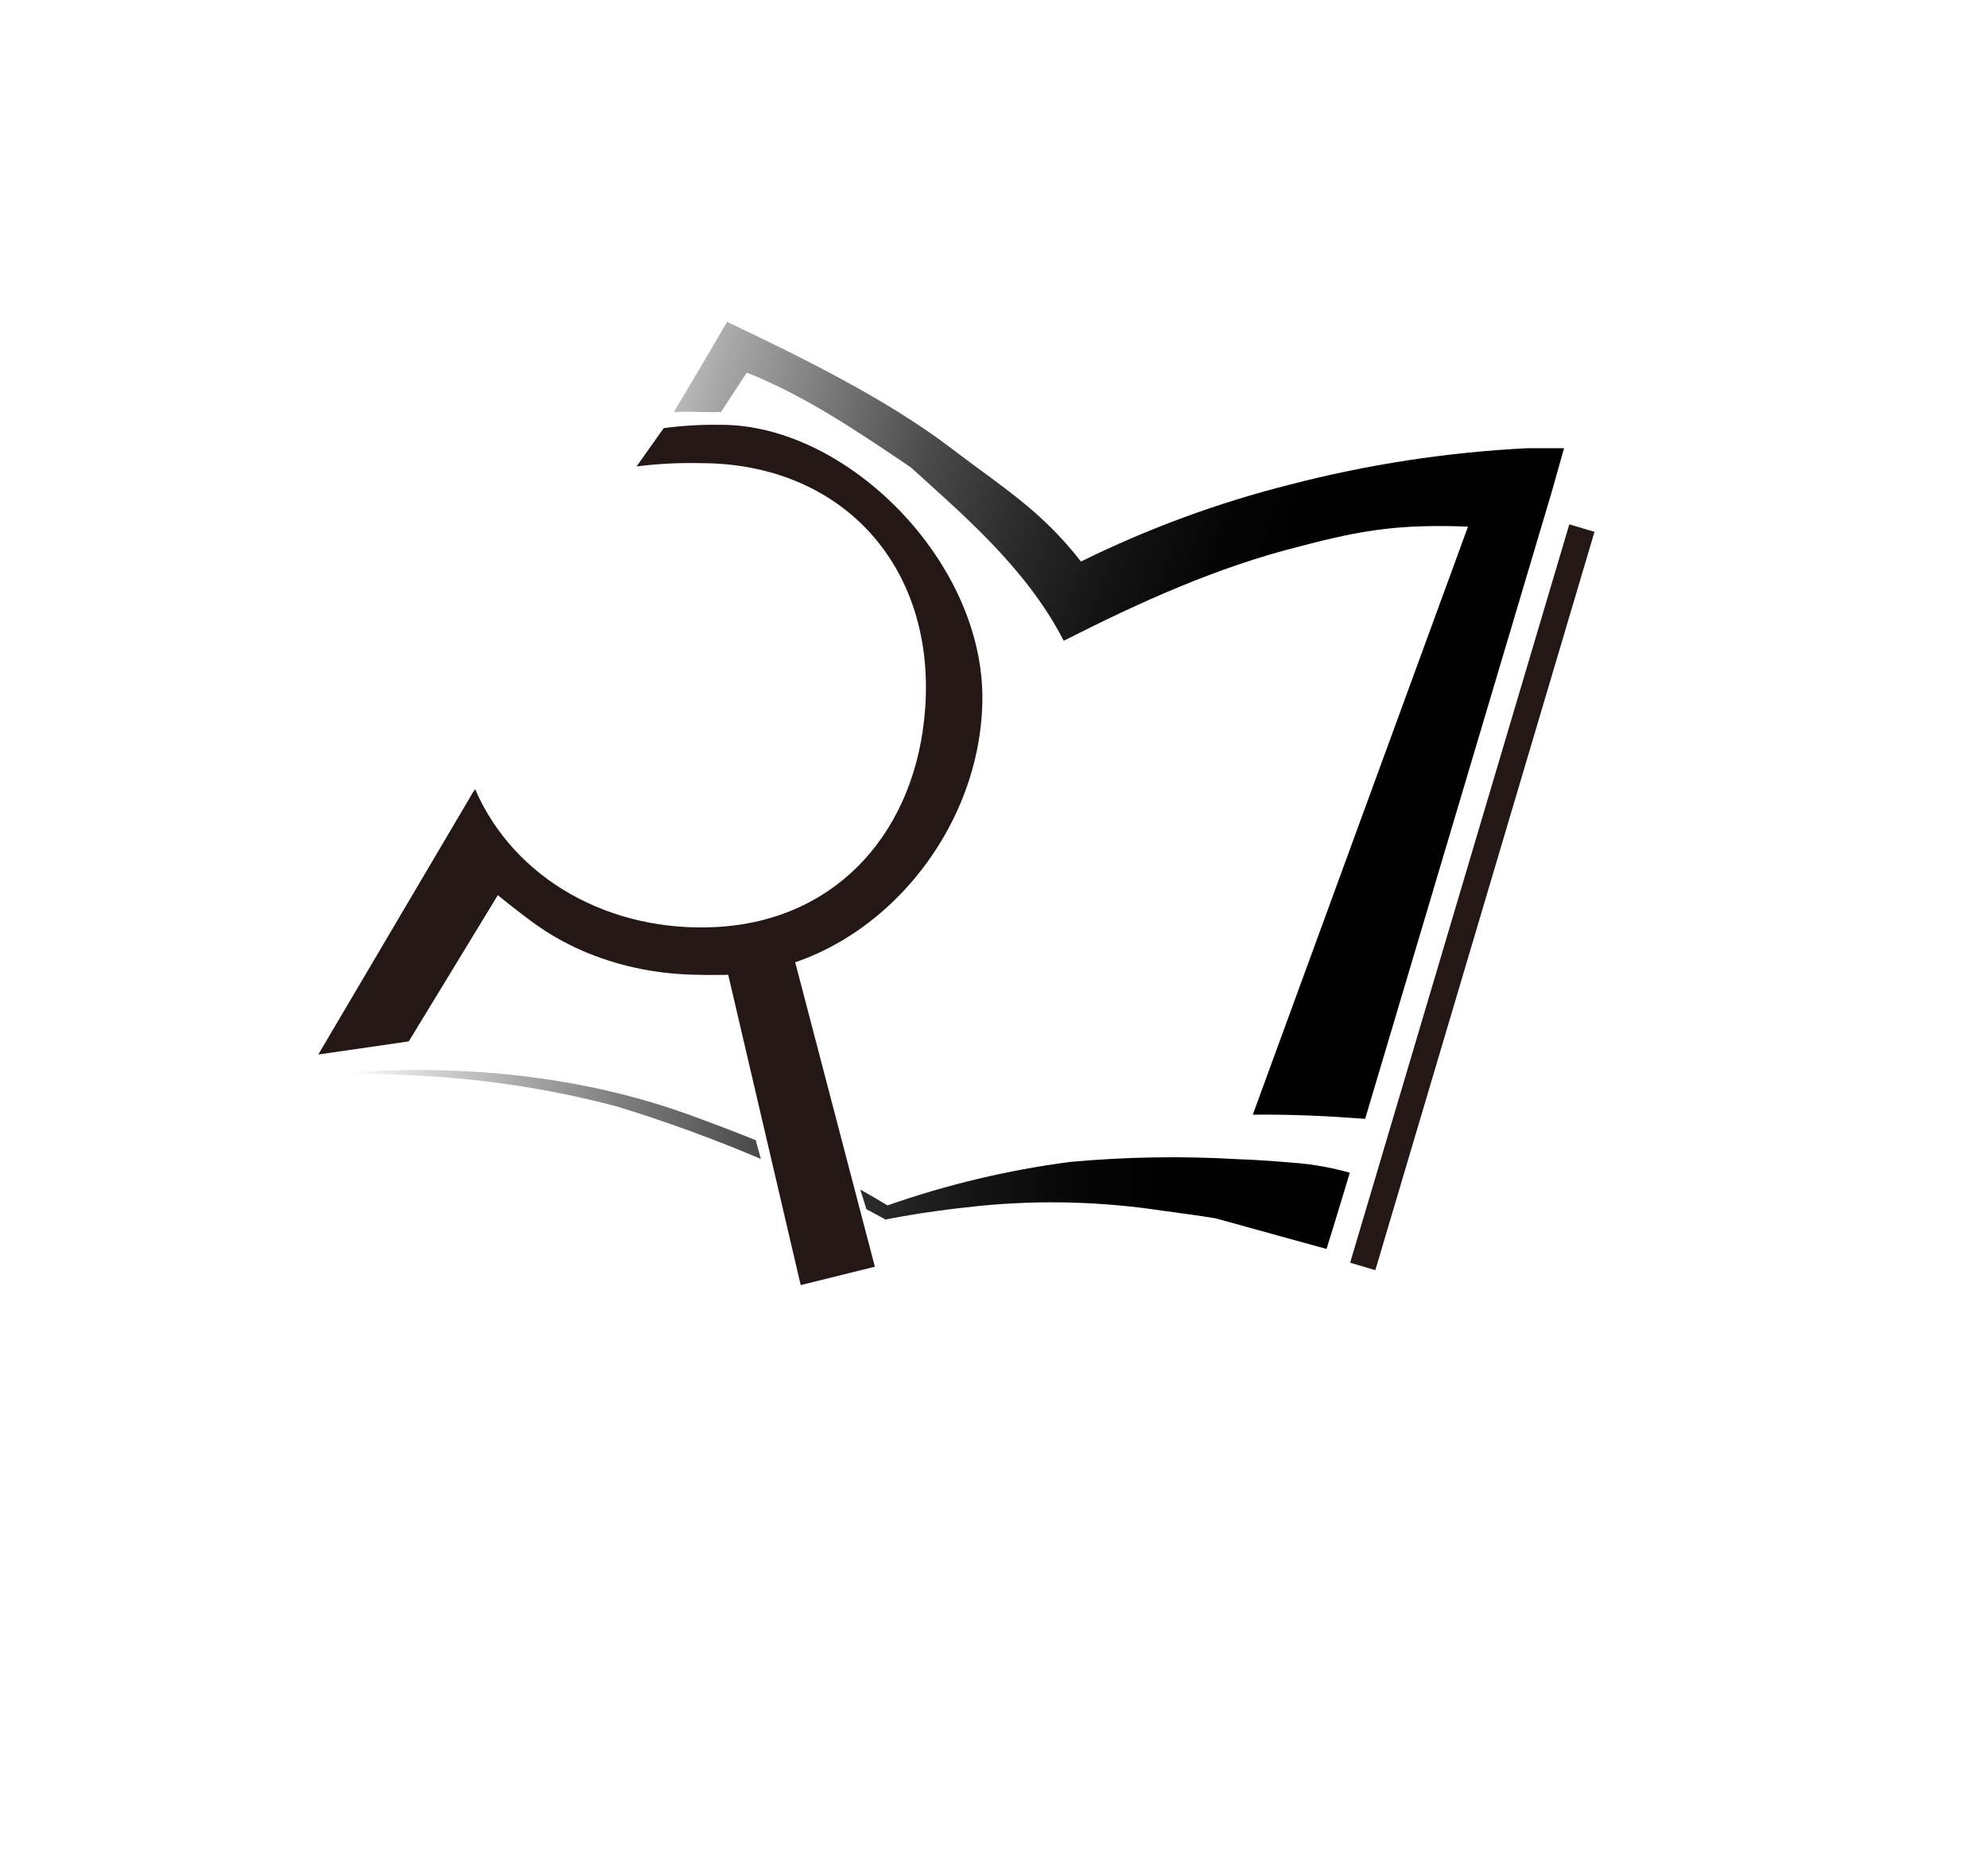
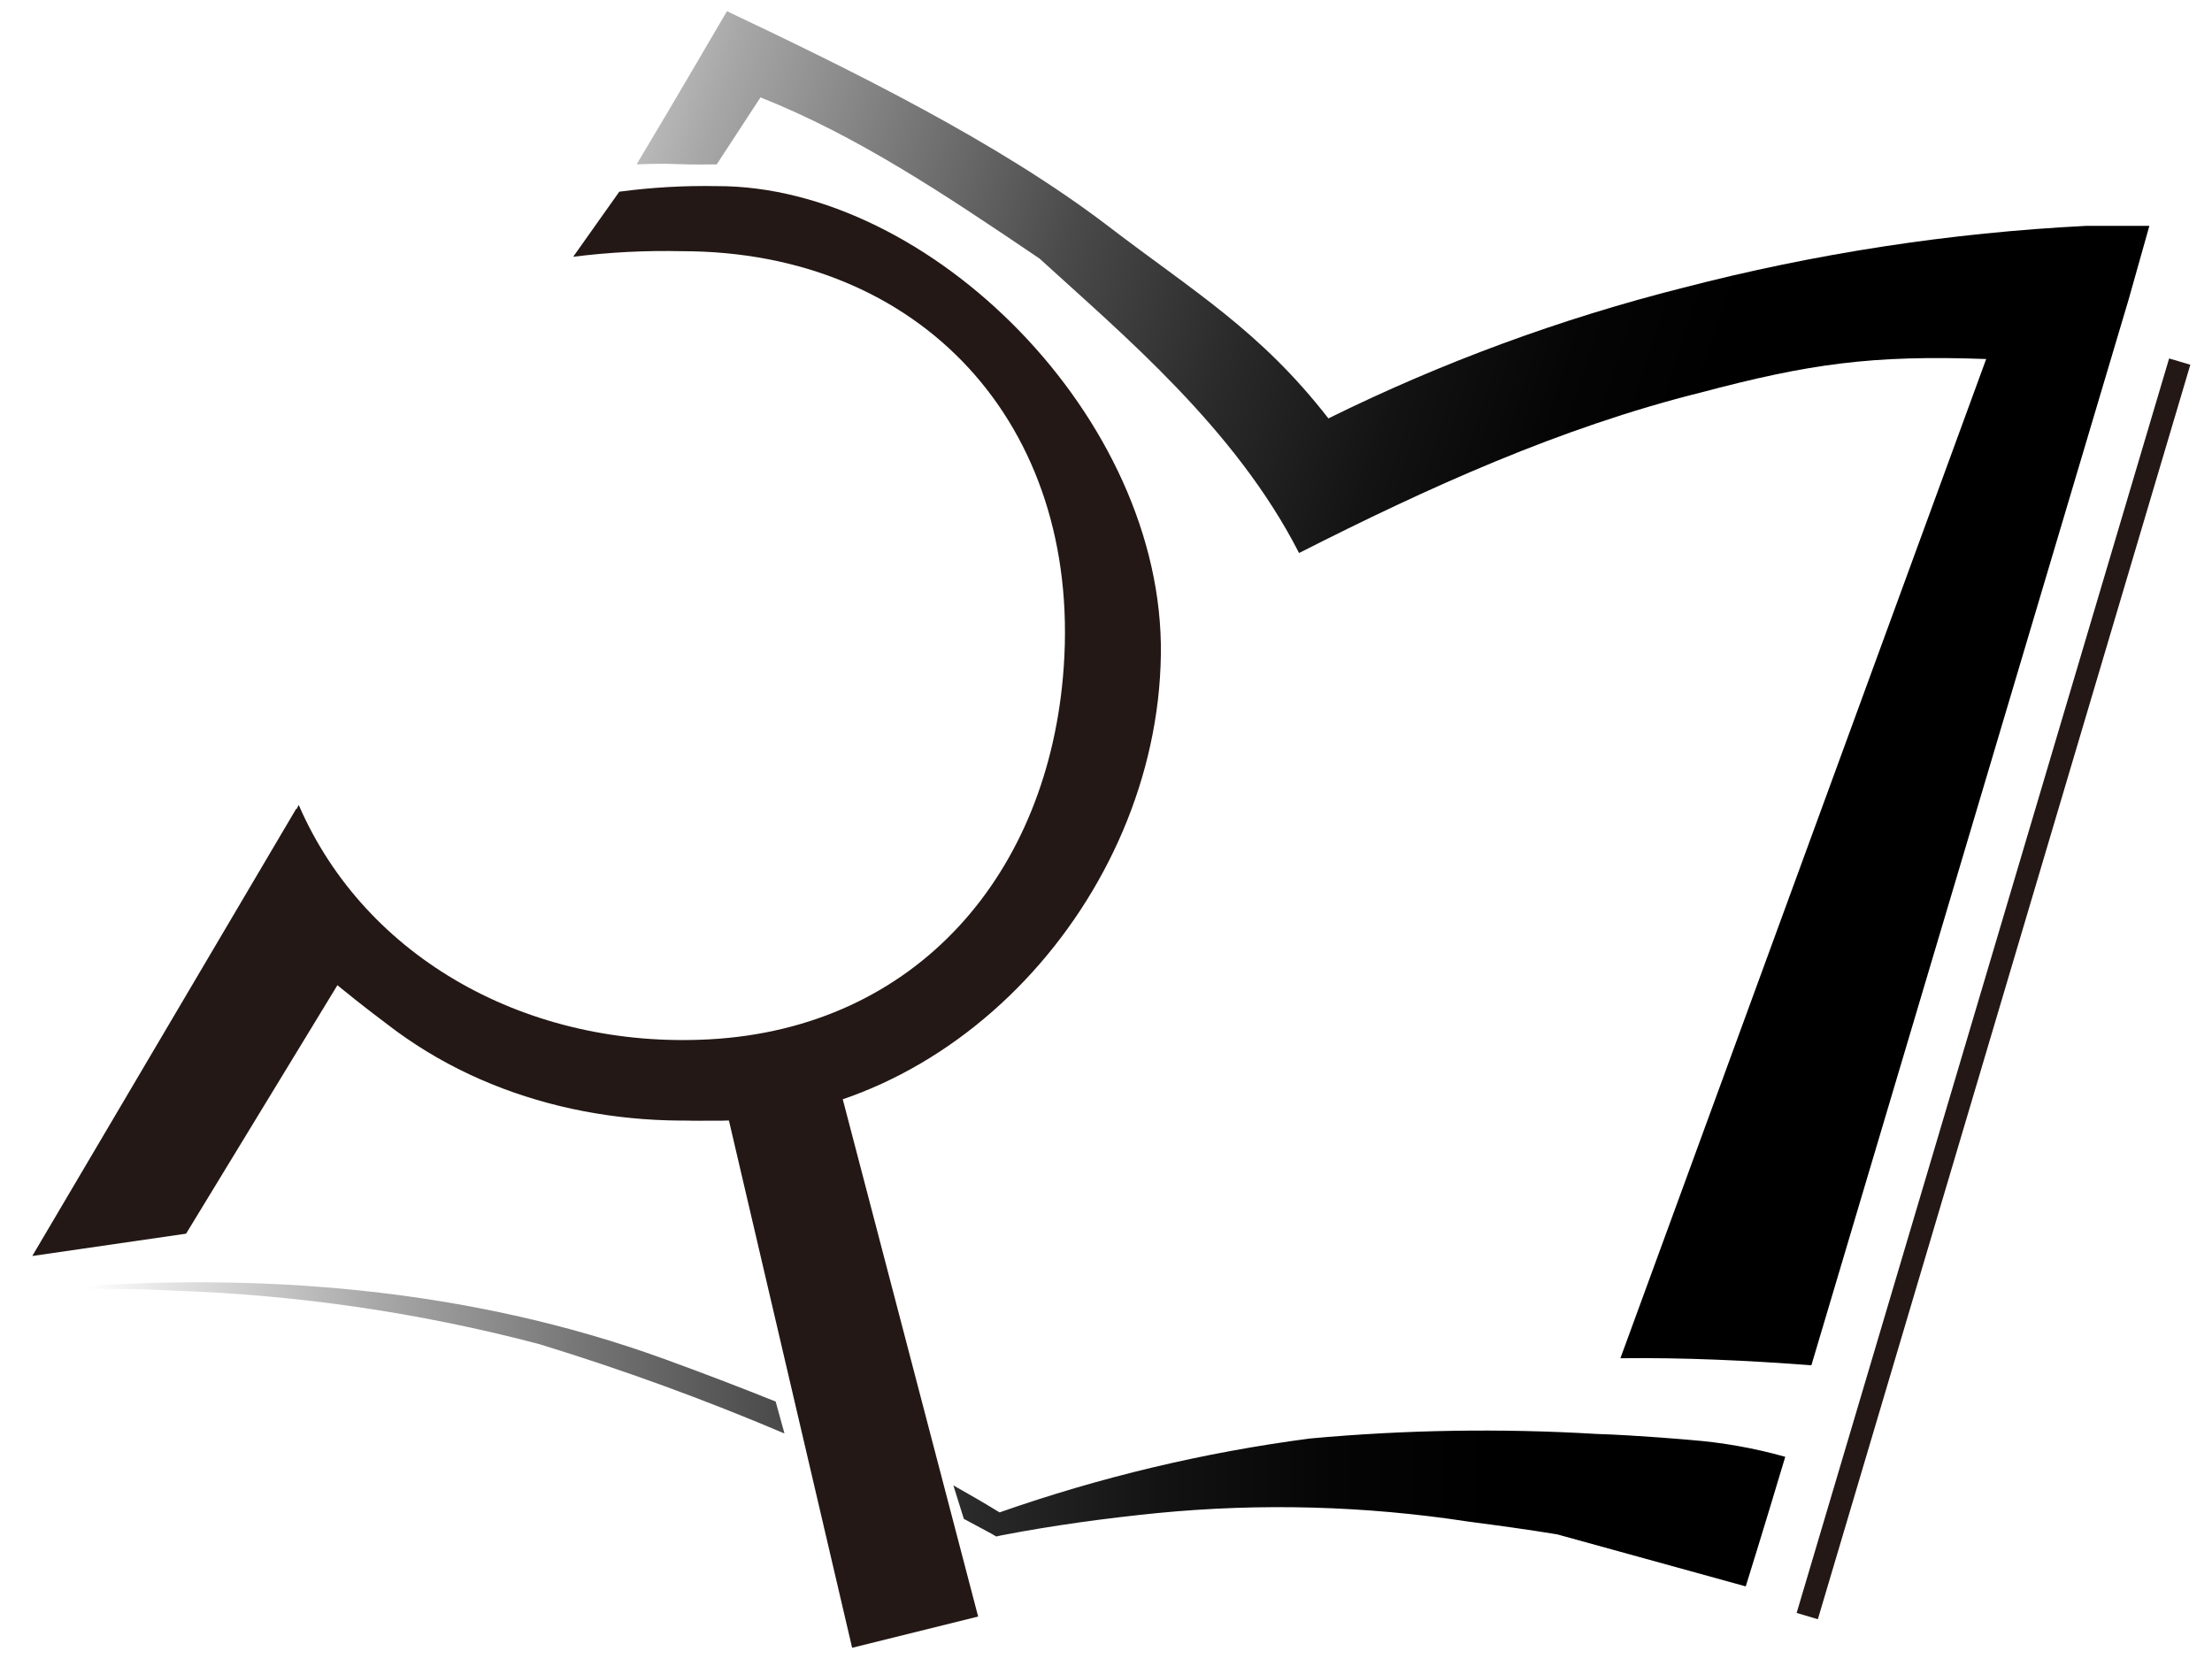
- <svg xmlns="http://www.w3.org/2000/svg" viewBox="0 0 302.68 282.21">
+ <svg xmlns="http://www.w3.org/2000/svg" width="400" height="300">
  <defs>
-     <style>
-             .cls-1,.cls-3{fill:#231815;}.cls-2{fill:url(#未命名的渐变_7);}.cls-3{stroke:#231815;stroke-miterlimit:10;stroke-width:4px;}.cls-4{fill:url(#未命名的渐变_8);}
-         </style>
-     <linearGradient id="未命名的渐变_7" x1="50.17" y1="176.52" x2="205.51" y2="176.52" gradientUnits="userSpaceOnUse">
-       <stop offset="0.02" stop-color="#fff" />
-       <stop offset="0.07" stop-color="#e2e2e2" />
-       <stop offset="0.19" stop-color="#a7a7a7" />
-       <stop offset="0.31" stop-color="#747474" />
-       <stop offset="0.42" stop-color="#4a4a4a" />
-       <stop offset="0.53" stop-color="#2a2a2a" />
-       <stop offset="0.64" stop-color="#131313" />
-       <stop offset="0.74" stop-color="#050505" />
+     <linearGradient gradientTransform="matrix(2.018434,0,0,2.018434,-91.97657,-96.87464)" gradientUnits="userSpaceOnUse" y2="176.52" x2="205.51" y1="176.52" x1="50.17" id="svg_3">
+       <stop stop-color="#fff" offset="0.02" />
+       <stop stop-color="#e2e2e2" offset="0.07" />
+       <stop stop-color="#a7a7a7" offset="0.19" />
+       <stop stop-color="#747474" offset="0.31" />
+       <stop stop-color="#4a4a4a" offset="0.42" />
+       <stop stop-color="#2a2a2a" offset="0.53" />
+       <stop stop-color="#131313" offset="0.64" />
+       <stop stop-color="#050505" offset="0.74" />
      <stop offset="0.83" />
    </linearGradient>
-     <linearGradient id="未命名的渐变_8" x1="78.83" y1="75.95" x2="212.65" y2="118.4" gradientUnits="userSpaceOnUse">
-       <stop offset="0" stop-color="#fff" />
-       <stop offset="0.05" stop-color="#e2e2e2" />
-       <stop offset="0.17" stop-color="#a7a7a7" />
-       <stop offset="0.3" stop-color="#747474" />
-       <stop offset="0.41" stop-color="#4a4a4a" />
-       <stop offset="0.53" stop-color="#2a2a2a" />
-       <stop offset="0.64" stop-color="#131313" />
-       <stop offset="0.74" stop-color="#050505" />
+     <linearGradient gradientTransform="matrix(2.018434,0,0,2.018434,-91.97657,-96.87464)" gradientUnits="userSpaceOnUse" y2="118.4" x2="212.65" y1="75.95" x1="78.83" id="svg_2">
+       <stop stop-color="#fff" offset="0" />
+       <stop stop-color="#e2e2e2" offset="0.05" />
+       <stop stop-color="#a7a7a7" offset="0.17" />
+       <stop stop-color="#747474" offset="0.3" />
+       <stop stop-color="#4a4a4a" offset="0.41" />
+       <stop stop-color="#2a2a2a" offset="0.53" />
+       <stop stop-color="#131313" offset="0.64" />
+       <stop stop-color="#050505" offset="0.74" />
      <stop offset="0.83" />
    </linearGradient>
  </defs>
-   <g id="图层_2" data-name="图层 2">
-     <path class="cls-1" d="M109.78,64.67a57.54,57.54,0,0,0-8.73.5L96.92,71a65.82,65.82,0,0,1,9.74-.5c21.4,0,35.72,15.51,34.21,37.23-1.28,18.53-13.2,32.37-31.75,33.38-16.17.88-30.82-7.21-36.79-21l-.8,1.54c.07.17.13.35.2.52,6,14.86,21.37,26.41,37.39,26.23,21.76.34,40.15-20,40.45-41.75C149.86,85.45,128.86,64.61,109.78,64.67Z" />
-     <polygon class="cls-1" points="119.48 140.4 133.2 192.82 121.91 195.62 109.58 142.85 119.48 140.4 119.48 140.4" />
-     <path class="cls-1" d="M73.28,127.66c4.28,4.68,9,9.26,14.52,12.52a37,37,0,0,0,18.21,4.5c4.61.12,8.24-1,12.67-2.07l.82,4.11c-2.25.35-4.23.85-6.53,1.29-11.53,1.42-23.52-1.12-32.76-8.29A126.48,126.48,0,0,1,69.78,131l3.5-3.36Z" />
-     <path class="cls-1" d="M62.24,158.52,78.39,132c-2.45-1.27-6.12-7.44-6.12-10.39a7.17,7.17,0,0,1,.08-1l-.25-.15L48.46,160.52Z" />
-     <path class="cls-2" d="M115.06,173.56l.79,2.86a224,224,0,0,0-21.95-8,147.38,147.38,0,0,0-32.66-4.79c-3.66-.23-7.5-.12-11.07-.18,18.44-1.57,37.43-.06,54.92,6.3Q110.13,171.58,115.06,173.56Zm90.45,4.95A44,44,0,0,0,197,177s-4.67-.42-8.43-.54h0a170.1,170.1,0,0,0-25.64.41,138.22,138.22,0,0,0-27.81,6.62c-1.37-.84-2.75-1.64-4.14-2.42l.94,3,2.53,1.36.37.22.45-.1c4.61-.89,9.32-1.53,14-2a112,112,0,0,1,27.81.76c2.67.35,5.34.71,8,1.15l16.89,4.66S203.53,185.14,205.51,178.51Z" />
-     <line class="cls-3" x1="207.48" y1="192.78" x2="240.85" y2="80.39" />
-     <path class="cls-4" d="M232.48,68.23a179.55,179.55,0,0,0-36.14,5.55,160.47,160.47,0,0,0-31.76,11.7c-6.13-7.88-12-11.31-19.76-17.25C135,60.74,121.9,54.31,110.7,49c-.31.49-4.56,7.83-8.1,13.72,3.81-.15,2.82.07,7.18,0h0l3.92-6c8.61,3.42,16.39,8.61,25,14.44,7.4,6.76,17.56,15.22,23.25,26.38,11.53-5.85,23.4-11.24,36-14.38,9.73-2.58,15.33-3.37,25.56-3l-32.77,89.52c5.7-.07,11.42.2,17.11.63L236.28,74.8l1.85-6.57Z" />
+   <g>
+     <g stroke="null">
+       <g stroke="null" data-name="图层 2" id="svg_1">
+         <path stroke="null" fill="#231815" d="m129.607,33.657a116.141,116.141 0 0 0 -17.621,1.009l-8.336,11.767a132.853,132.853 0 0 1 19.66,-1.009c43.194,0 72.098,31.306 69.051,75.146c-2.584,37.402 -26.643,65.337 -64.085,67.375c-32.638,1.776 -62.208,-14.553 -74.258,-42.387l-1.615,3.108c0.141,0.343 0.262,0.706 0.404,1.05c12.111,29.994 43.134,53.307 75.469,52.944c43.921,0.686 81.04,-40.369 81.646,-84.27c0.585,-42.791 -41.802,-84.855 -80.313,-84.734z" class="cls-1" />
+         <polygon stroke="null" fill="#231815" points="149.186,186.513 176.879,292.32 154.091,297.971 129.203,191.459 149.186,186.513 149.186,186.513 " class="cls-1" />
+         <path stroke="null" fill="#231815" d="m55.934,160.799c8.639,9.446 18.166,18.691 29.308,25.271a74.682,74.682 0 0 0 36.756,9.083c9.305,0.242 16.632,-2.018 25.574,-4.178l1.655,8.296c-4.541,0.706 -8.538,1.716 -13.18,2.604c-23.273,2.866 -47.474,-2.261 -66.124,-16.733a255.292,255.292 0 0 1 -21.052,-17.601l7.065,-6.782l0,0.04z" class="cls-1" />
+         <path stroke="null" fill="#231815" d="m33.651,223.088l32.598,-53.529c-4.945,-2.563 -12.353,-15.017 -12.353,-20.972a14.472,14.472 0 0 1 0.161,-2.018l-0.505,-0.303l-47.716,80.858l27.814,-4.037z" class="cls-1" />
+         <path stroke="null" fill="url(#svg_3)" d="m140.264,253.445l1.595,5.773a452.129,452.129 0 0 0 -44.305,-16.147a297.477,297.477 0 0 0 -65.922,-9.668c-7.387,-0.464 -15.138,-0.242 -22.344,-0.363c37.22,-3.169 75.55,-0.121 110.852,12.716q10.173,3.694 20.124,7.69zm182.567,9.991a88.811,88.811 0 0 0 -17.177,-3.048s-9.426,-0.848 -17.015,-1.09l0,0a343.336,343.336 0 0 0 -51.753,0.828a278.988,278.988 0 0 0 -56.133,13.362c-2.765,-1.695 -5.551,-3.31 -8.356,-4.885l1.897,6.055l5.107,2.745l0.747,0.444l0.908,-0.202c9.305,-1.796 18.812,-3.088 28.258,-4.037a226.065,226.065 0 0 1 56.133,1.534c5.389,0.706 10.778,1.433 16.147,2.321l34.091,9.406s3.149,-10.052 7.145,-23.434z" class="cls-2" />
+         <line stroke="#231815" stroke-width="4px" stroke-miterlimit="10" fill="#231815" y2="65.387" x2="394.163" y1="292.239" x1="326.808" class="cls-3" />
+         <path stroke="null" fill="url(#svg_2)" d="m377.269,40.843a362.41,362.41 0 0 0 -72.946,11.202a323.898,323.898 0 0 0 -64.105,23.616c-12.373,-15.905 -24.221,-22.828 -39.884,-34.818c-19.821,-15.118 -46.263,-28.097 -68.869,-38.814c-0.626,0.989 -9.204,15.804 -16.349,27.693c7.69,-0.303 5.692,0.141 14.492,0l0,0l7.912,-12.111c17.379,6.903 33.082,17.379 50.461,29.146c14.936,13.645 35.444,30.721 46.929,53.246c23.273,-11.808 47.231,-22.687 72.664,-29.025c19.639,-5.208 30.943,-6.802 51.591,-6.055l-66.144,180.69c11.505,-0.141 23.051,0.404 34.535,1.272l57.384,-192.781l3.734,-13.261l-11.404,0z" class="cls-4" />
+       </g>
+     </g>
  </g>
</svg>
